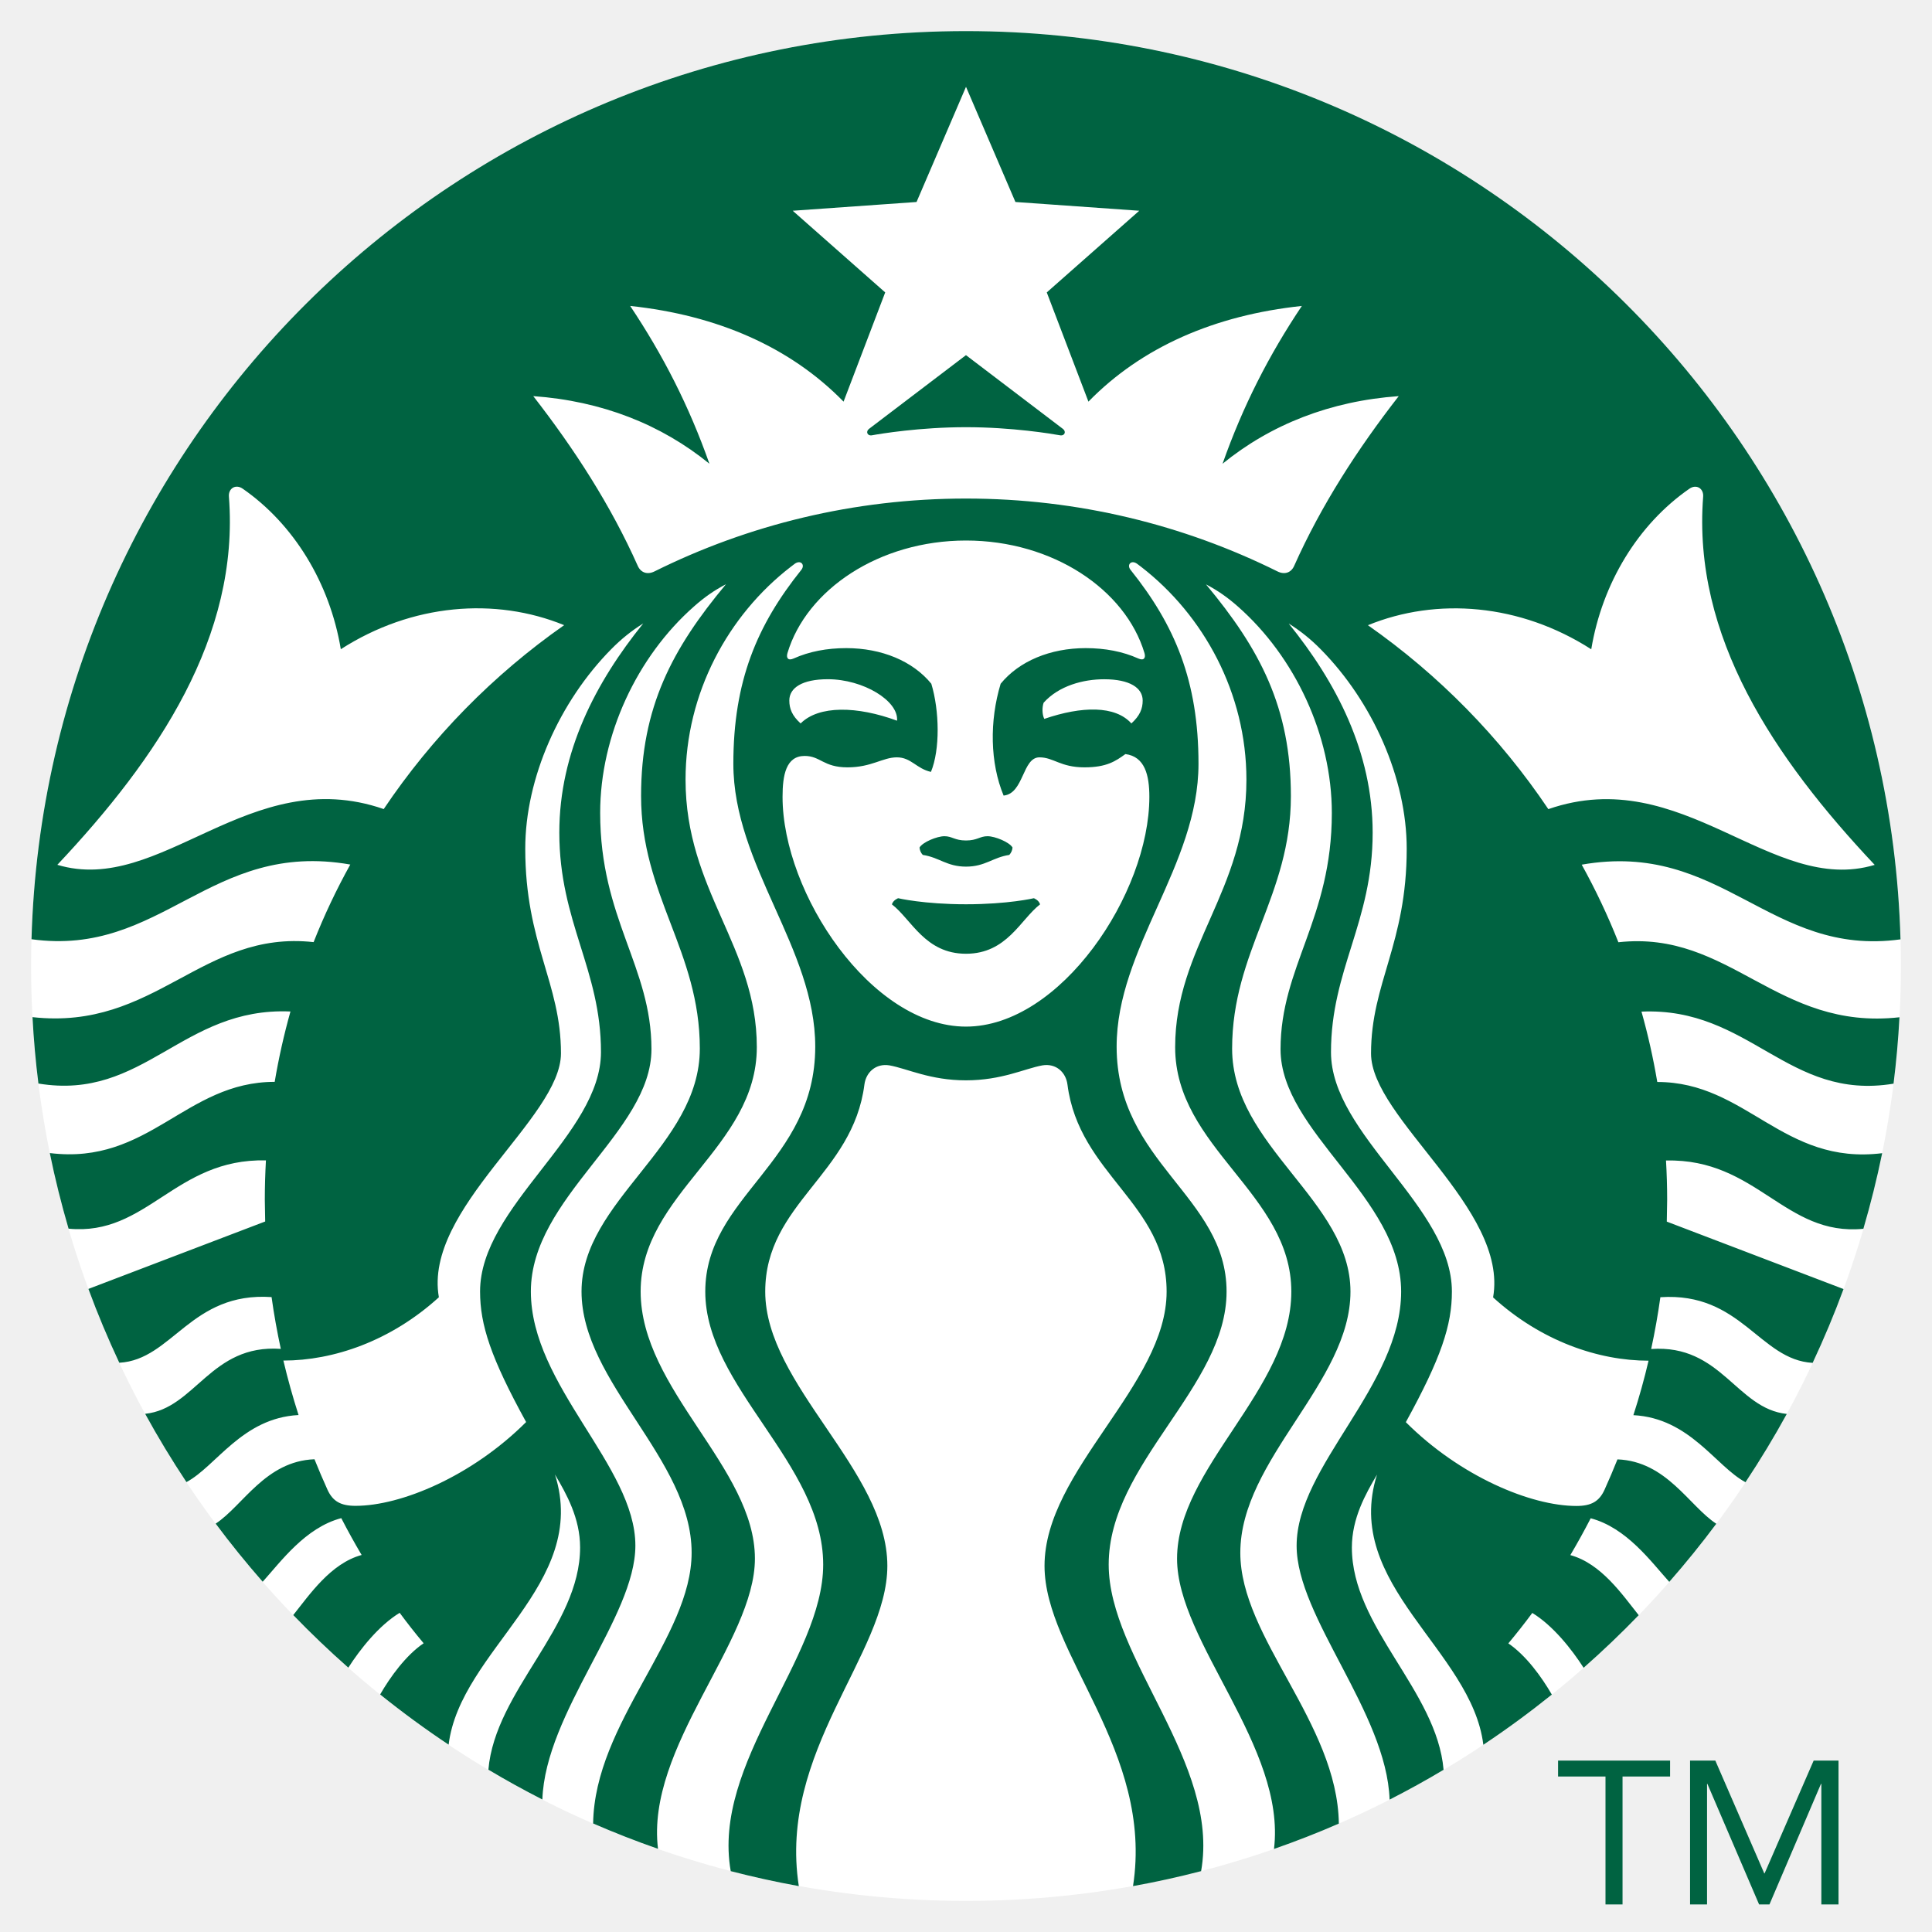
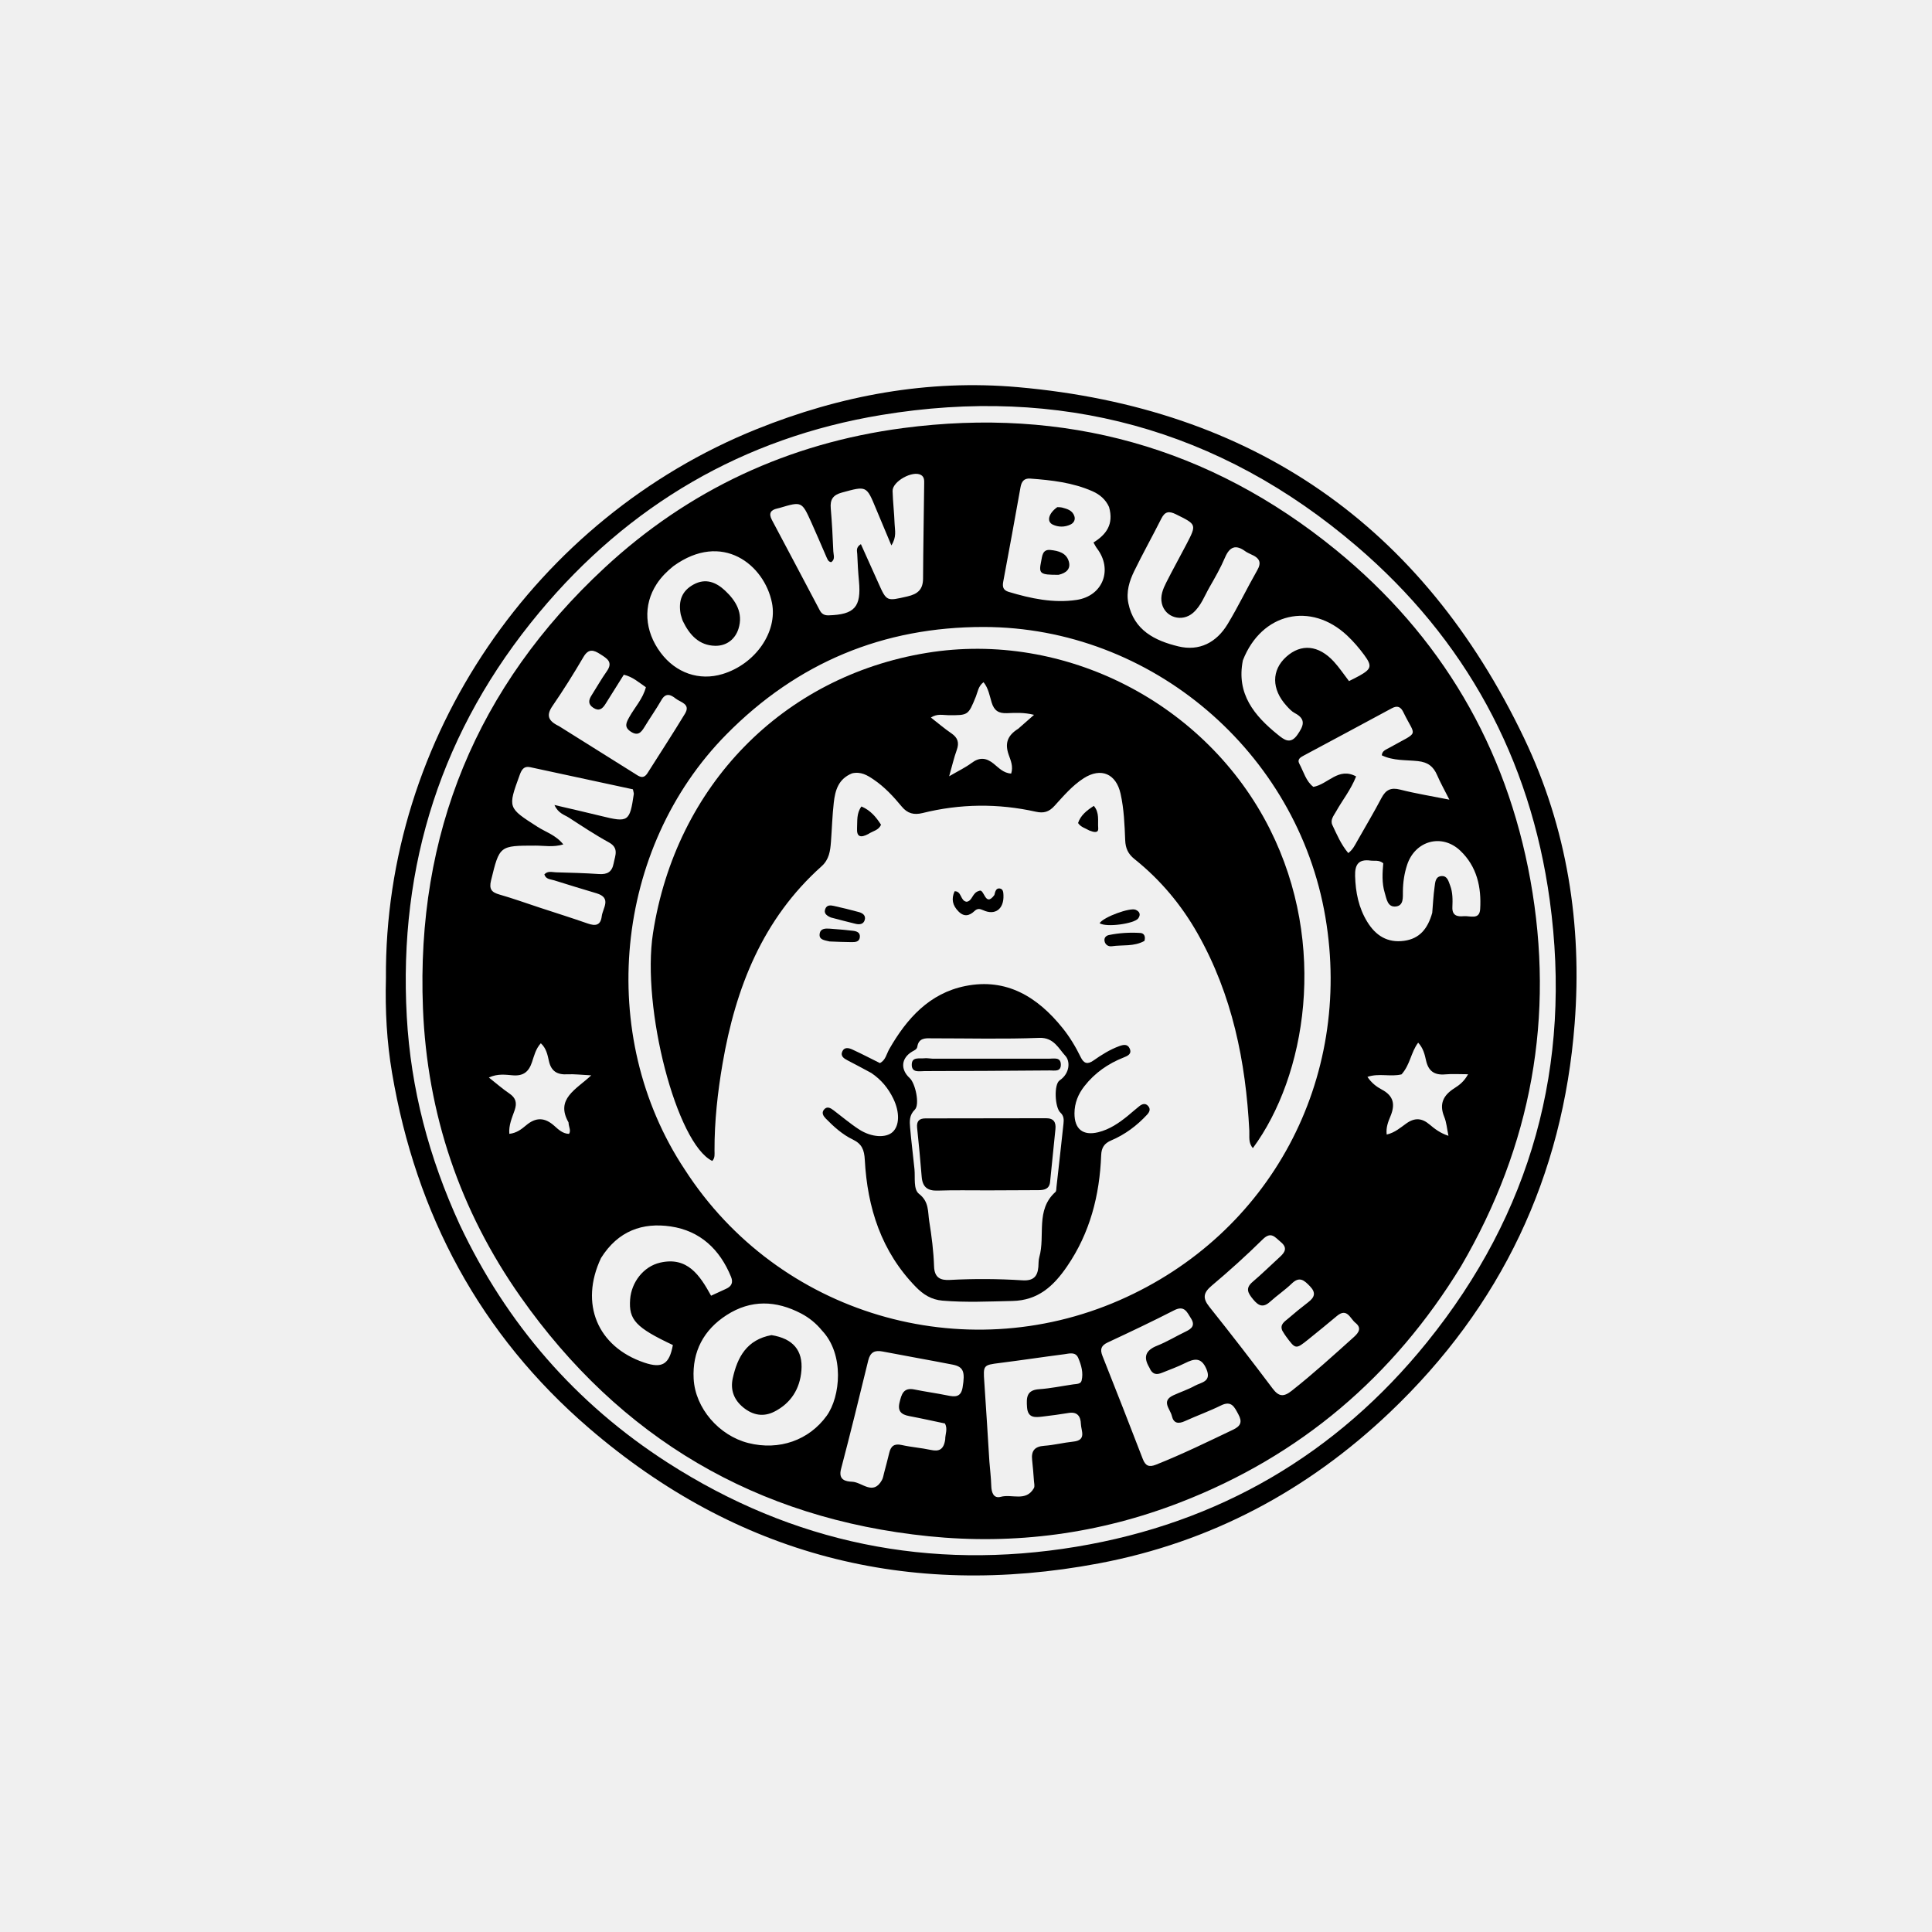
- <svg xmlns="http://www.w3.org/2000/svg" class="block" width="100%" height="100%" viewBox="0 0 62 62" focusable="false">
-   <circle fill="#fff" cx="31" cy="31" r="30.002" />
-   <path fill="#006341" d="M34.017 13.969c-.263-.047-1.531-.26-3.017-.26s-2.754.212-3.017.26c-.151.027-.209-.121-.094-.207.104-.077 3.11-2.365 3.11-2.365l3.109 2.365c.117.086.06.234-.091.207zm-5.194 14.856s-.159.057-.201.197c.63.484 1.064 1.585 2.378 1.585s1.748-1.101 2.377-1.585c-.041-.141-.2-.197-.2-.197s-.823.194-2.177.194-2.177-.194-2.177-.194zm2.177-1.853c-.365 0-.445-.138-.694-.137-.237.001-.697.19-.797.363.007.088.039.167.103.237.532.08.772.376 1.389.376s.856-.296 1.389-.376c.062-.07.096-.148.103-.237-.099-.173-.56-.361-.798-.363-.25-.002-.331.137-.695.137zm29.956 5.673c-.038.717-.102 1.428-.19 2.131-3.396.562-4.61-2.464-8.089-2.312.208.738.377 1.49.507 2.258 2.869-.002 4.025 2.68 7.217 2.285-.168.82-.37 1.629-.603 2.426-2.524.248-3.413-2.26-6.334-2.191.024.416.037.836.037 1.26l-.012.701 5.672 2.164c-.297.807-.629 1.596-.991 2.369-1.705-.094-2.293-2.281-4.887-2.107-.078.561-.177 1.115-.295 1.662 2.253-.158 2.738 1.916 4.352 2.084-.411.75-.854 1.48-1.325 2.191-.956-.512-1.785-2.057-3.598-2.152.186-.574.349-1.156.487-1.748-1.608 0-3.447-.627-4.989-2.031.5-2.846-3.917-5.744-3.917-7.828 0-2.264 1.145-3.517 1.145-6.569 0-2.265-1.1-4.722-2.759-6.401-.321-.326-.65-.59-1.028-.827 1.524 1.886 2.694 4.122 2.694 6.712 0 2.874-1.337 4.391-1.337 7.044 0 2.652 3.88 4.947 3.88 7.682 0 1.076-.344 2.127-1.478 4.191 1.742 1.74 4.011 2.689 5.475 2.689.475 0 .73-.145.9-.518.146-.322.285-.648.416-.977 1.577.061 2.299 1.494 3.172 2.066-.479.643-.982 1.264-1.509 1.865-.585-.648-1.371-1.738-2.522-2.041-.206.4-.424.795-.653 1.182.991.27 1.669 1.27 2.194 1.928-.566.586-1.155 1.148-1.768 1.688-.383-.596-.979-1.352-1.647-1.76-.247.334-.504.66-.769.977.568.385 1.069 1.078 1.396 1.643-.708.568-1.44 1.107-2.198 1.611-.374-3.047-4.533-5.135-3.412-8.67-.368.623-.807 1.402-.807 2.34 0 2.559 2.726 4.59 2.943 7.133-.565.338-1.143.656-1.732.957-.098-2.795-2.984-5.854-2.984-8.148 0-2.561 3.354-5.133 3.354-8.156 0-3.025-3.87-5.119-3.87-7.775 0-2.654 1.646-4.181 1.646-7.583 0-2.492-1.184-5.014-3.013-6.625-.324-.286-.643-.513-1.026-.712 1.725 2.069 2.725 3.946 2.725 6.794 0 3.199-1.886 4.975-1.886 8.107 0 3.133 3.798 4.875 3.798 7.795s-3.535 5.381-3.535 8.381c0 2.729 3.116 5.453 3.162 8.691-.681.297-1.375.568-2.081.814.396-3.271-3.111-6.645-3.111-9.314 0-2.918 3.667-5.426 3.667-8.572 0-3.148-3.728-4.611-3.728-7.842 0-3.229 2.287-5.017 2.287-8.585 0-2.781-1.373-5.282-3.379-6.832l-.127-.096c-.189-.14-.345.029-.211.195 1.42 1.773 2.179 3.566 2.179 6.221 0 3.264-2.627 5.916-2.627 9.078 0 3.732 3.528 4.799 3.528 7.861 0 3.061-3.783 5.51-3.783 8.76 0 3.014 3.58 6.359 2.966 9.838-.718.186-1.446.348-2.185.48.672-4.332-2.84-7.443-2.84-10.277 0-3.068 3.918-5.803 3.918-8.801 0-2.828-2.812-3.752-3.182-6.645-.051-.395-.368-.688-.805-.615-.571.104-1.303.48-2.453.48s-1.882-.377-2.454-.48c-.436-.072-.753.221-.804.615-.369 2.893-3.183 3.816-3.183 6.645 0 2.998 3.919 5.732 3.919 8.801 0 2.834-3.512 5.945-2.841 10.277-.738-.133-1.467-.295-2.185-.48-.614-3.479 2.967-6.824 2.967-9.838 0-3.25-3.784-5.699-3.784-8.76 0-3.062 3.529-4.129 3.529-7.861 0-3.162-2.628-5.813-2.628-9.078 0-2.654.759-4.447 2.18-6.221.133-.166-.022-.335-.212-.195l-.126.096c-2.004 1.546-3.376 4.047-3.376 6.828 0 3.568 2.287 5.356 2.287 8.585 0 3.23-3.728 4.693-3.728 7.842 0 3.146 3.667 5.654 3.667 8.572 0 2.67-3.507 6.043-3.11 9.314-.707-.246-1.401-.518-2.082-.814.047-3.238 3.161-5.963 3.161-8.691 0-3-3.533-5.461-3.533-8.381s3.796-4.662 3.796-7.795c0-3.132-1.885-4.908-1.885-8.107 0-2.848.999-4.725 2.724-6.794-.384.199-.702.426-1.025.712-1.829 1.611-3.012 4.133-3.012 6.625 0 3.402 1.646 4.929 1.646 7.583 0 2.656-3.87 4.75-3.87 7.775 0 3.023 3.354 5.596 3.354 8.156 0 2.295-2.888 5.354-2.985 8.148-.589-.301-1.167-.619-1.732-.957.218-2.543 2.943-4.574 2.943-7.133 0-.938-.438-1.717-.807-2.34 1.121 3.535-3.038 5.623-3.412 8.67-.758-.504-1.491-1.043-2.198-1.611.326-.564.827-1.258 1.396-1.643-.266-.316-.522-.643-.769-.977-.669.408-1.266 1.164-1.648 1.76-.611-.539-1.201-1.102-1.767-1.688.525-.658 1.203-1.658 2.194-1.928-.229-.387-.447-.781-.653-1.182-1.151.303-1.938 1.393-2.522 2.041-.527-.602-1.031-1.223-1.509-1.865.873-.572 1.595-2.006 3.171-2.066.132.328.271.654.417.977.17.373.426.518.9.518 1.464 0 3.732-.949 5.475-2.689-1.134-2.064-1.478-3.115-1.478-4.191 0-2.734 3.88-5.029 3.88-7.682 0-2.653-1.337-4.17-1.337-7.044 0-2.59 1.17-4.826 2.694-6.712-.378.237-.707.501-1.028.827-1.659 1.68-2.759 4.136-2.759 6.401 0 3.052 1.146 4.305 1.146 6.569 0 2.084-4.418 4.982-3.918 7.828-1.542 1.404-3.381 2.031-4.99 2.031.14.592.303 1.174.487 1.748-1.812.096-2.641 1.641-3.598 2.152-.472-.711-.914-1.441-1.325-2.191 1.613-.168 2.099-2.242 4.353-2.084-.118-.547-.218-1.102-.296-1.662-2.594-.174-3.182 2.014-4.887 2.107-.362-.773-.694-1.562-.991-2.369l5.673-2.164-.012-.701c0-.424.013-.844.036-1.26-2.921-.068-3.81 2.439-6.334 2.191-.232-.797-.435-1.605-.602-2.426 3.19.395 4.347-2.287 7.217-2.285.13-.768.299-1.52.506-2.258-3.479-.151-4.693 2.875-8.088 2.312-.089-.703-.152-1.414-.19-2.131 3.947.441 5.427-2.804 9.021-2.407.339-.859.733-1.69 1.177-2.49-4.506-.792-6.036 2.976-10.23 2.397.453-16.171 13.706-29.143 29.989-29.143s29.536 12.972 29.989 29.147c-4.195.579-5.725-3.188-10.23-2.397.443.8.837 1.631 1.177 2.49 3.592-.398 5.072 2.848 9.02 2.407zm-42.852-12.583c-2.209-.903-4.883-.695-7.167.772-.354-2.125-1.507-4.013-3.149-5.152-.227-.157-.463-.008-.442.255.347 4.49-2.278 8.389-5.506 11.816 3.327 1 6.159-3.284 10.474-1.789 1.548-2.305 3.514-4.308 5.79-5.902zm12.896-2.716c-2.785 0-5.118 1.575-5.729 3.61-.047.156.017.257.197.176.501-.225 1.071-.333 1.69-.333 1.136 0 2.137.417 2.729 1.143.262.864.284 2.115-.012 2.829-.468-.105-.636-.467-1.093-.467s-.811.321-1.586.321c-.774 0-.865-.366-1.374-.366-.599 0-.709.617-.709 1.313 0 3.103 2.852 7.373 5.886 7.373 3.033 0 5.885-4.27 5.885-7.373 0-.696-.143-1.292-.769-1.373-.312.225-.599.426-1.313.426-.775 0-.989-.321-1.445-.321-.551 0-.496 1.162-1.15 1.227-.436-1.048-.457-2.392-.095-3.589.593-.726 1.593-1.143 2.729-1.143.619 0 1.193.109 1.689.333.181.081.244-.021.197-.176-.61-2.035-2.942-3.61-5.727-3.61zm4.434 4.452c-.668 0-1.451.205-1.943.753-.051.149-.051.371.021.519 1.211-.415 2.279-.431 2.795.146.275-.25.363-.475.363-.736 0-.403-.41-.682-1.236-.682zm-9.741 1.418c.584-.585 1.815-.56 3.094-.088.056-.636-1.083-1.331-2.221-1.331-.827 0-1.236.279-1.236.683 0 .261.088.487.363.736zm19.194-10.504c-2.199.157-4.109.912-5.654 2.17.656-1.86 1.489-3.487 2.545-5.064-2.8.297-5.141 1.321-6.849 3.071l-1.337-3.505 2.968-2.621-3.974-.281-1.586-3.696-1.587 3.696-3.974.281 2.968 2.621-1.336 3.505c-1.709-1.75-4.05-2.774-6.848-3.071 1.054 1.578 1.887 3.205 2.543 5.064-1.544-1.259-3.454-2.014-5.653-2.17 1.319 1.696 2.488 3.504 3.354 5.448.098.219.308.291.535.178 3.012-1.497 6.406-2.339 9.997-2.339s6.984.843 9.998 2.339c.227.113.437.041.534-.178.867-1.944 2.036-3.752 3.356-5.448zm4.801 13.254c4.313-1.495 7.146 2.788 10.473 1.789-3.228-3.427-5.852-7.326-5.505-11.816.021-.263-.216-.413-.442-.255-1.643 1.139-2.796 3.027-3.149 5.152-2.285-1.467-4.958-1.676-7.167-.772 2.273 1.592 4.24 3.595 5.79 5.902z" />
-   <g fill="#006341">
-     <path d="M53.595 57.01h-1.526v4.105h-.547v-4.105h-1.522v-.51h3.595v.51zM54.236 56.5h.811l1.57 3.618h.011l1.574-3.618h.798v4.615h-.551v-3.869h-.012l-1.653 3.869h-.333l-1.659-3.869h-.011v3.869h-.545v-4.615z" />
-   </g>
+ <svg xmlns="http://www.w3.org/2000/svg" version="1.1" id="Layer_1" x="0px" y="0px" width="100%" viewBox="0 0 784 784" enable-background="new 0 0 784 784" xml:space="preserve">
+   <path fill="#000000" opacity="1" stroke="none" d=" M156.61,397   C155.919,299.19 217.578,210.168 306.991,174.169   C341.122,160.427 376.632,153.884 413.099,157.11   C508.306,165.533 577.175,213.143 618.477,299.548   C635.955,336.111 642.081,375.208 638.988,415.368   C634.215,477.35 609.207,530.119 563.993,573.122   C530.517,604.961 491.197,625.883 445.894,634.418   C368.45,649.007 298.975,631.077 239.096,579.604   C194.838,541.559 168.814,492.789 159.085,435.329   C156.969,422.834 156.263,410.186 156.61,397  M186.549,496.954   C205.524,537.141 233.591,569.547 270.921,593.536   C321.707,626.173 377.271,637.536 436.768,627.659   C494.526,618.071 542.292,590.186 579.022,544.745   C621.375,492.348 638.065,432.16 628.877,365.285   C620.951,307.592 594.609,259.36 550.489,221.615   C494.781,173.956 429.903,156.48 357.715,168.391   C301.62,177.646 255.076,204.977 218.783,248.588   C179.37,295.949 161.618,350.883 165.071,412.552   C166.711,441.846 174.032,469.664 186.549,496.954  z" />
+   <path fill="#000000" opacity="1" stroke="none" d=" M592.9,513.807   C565.446,558.696 527.624,590.829 478.879,609.688   C446.045,622.391 411.89,626.967 376.834,623.401   C306.891,616.284 251.618,583.6 211.271,526.287   C186.639,491.298 173.332,452.023 171.632,409.114   C168.827,338.318 193.478,278.55 245.293,230.442   C279.448,198.731 320.155,179.817 366.431,173.714   C431.943,165.074 490.883,181.385 542.055,223.112   C584.689,257.877 611.266,302.933 621.032,357.146   C631.007,412.518 621.525,464.795 592.9,513.807  M277.898,474.637   C315.857,533.52 390.845,555.403 454.306,527.621   C515.618,500.779 548.989,437.944 537.846,372.197   C526.473,305.101 467.197,254.501 399.204,254.426   C358.453,254.382 323.545,268.86 294.742,298.052   C249.285,344.123 241.71,420.098 277.898,474.637  M219.045,368.326   C225.53,370.456 232.043,372.502 238.486,374.752   C241.581,375.832 243.727,375.592 244.177,371.86   C244.58,368.511 248.337,364.38 242.082,362.497   C236.345,360.77 230.602,359.059 224.894,357.24   C223.447,356.778 221.532,356.879 220.892,354.84   C222.274,353.284 224.03,353.943 225.576,353.983   C231.4,354.132 237.228,354.293 243.039,354.685   C246.417,354.912 248.347,353.88 249.016,350.344   C249.627,347.119 251.282,344.134 247.043,341.815   C241.5,338.783 236.217,335.265 230.908,331.824   C229.058,330.625 226.57,330.125 224.992,326.668   C231.895,328.289 237.931,329.641 243.933,331.129   C254.932,333.854 255.551,333.474 257.185,322.272   C257.25,321.824 257.026,321.335 256.831,320.303   C243.009,317.319 229.056,314.288 215.092,311.31   C212.575,310.774 211.656,312.382 210.883,314.501   C206.004,327.88 206.031,327.771 218.1,335.507   C221.469,337.667 225.573,338.87 228.59,342.661   C224.504,343.889 220.874,343.147 217.328,343.15   C202.61,343.161 202.728,343.141 199.255,357.315   C198.4,360.804 199.483,362.084 202.626,362.986   C207.902,364.499 213.081,366.348 219.045,368.326  M335.031,225.256   C333.104,220.834 331.226,216.389 329.239,211.994   C325.371,203.436 325.346,203.448 316.394,206.104   C316.075,206.199 315.749,206.27 315.424,206.342   C312.669,206.953 311.838,208.363 313.248,211.011   C319.743,223.2 326.186,235.416 332.638,247.628   C333.411,249.091 334.474,249.76 336.234,249.707   C346.82,249.392 349.551,246.311 348.558,235.767   C348.216,232.128 348.016,228.472 347.867,224.818   C347.818,223.61 347.195,222.156 349.35,220.809   C351.742,226.128 354.095,231.324 356.417,236.532   C359.83,244.183 359.767,243.951 368.193,242.035   C372.441,241.07 374.551,239.208 374.574,234.752   C374.641,221.935 374.889,209.12 375.031,196.304   C375.046,195.003 375.139,193.574 373.749,192.753   C370.397,190.773 362.094,195.354 362.208,199.249   C362.338,203.734 362.879,208.207 363.034,212.693   C363.12,215.178 363.946,217.84 361.718,221.326   C359.385,215.763 357.409,211.116 355.484,206.448   C351.594,197.012 351.646,197.155 341.638,199.881   C338.011,200.87 336.807,202.717 337.116,206.292   C337.617,212.09 337.917,217.908 338.156,223.724   C338.216,225.203 339.043,227.032 337.253,228.133   C335.924,227.867 335.741,226.796 335.031,225.256  M333.57,539.938   C331.224,537.055 328.373,534.728 325.117,533.022   C314.922,527.68 304.702,527.299 294.804,533.692   C285.519,539.691 280.906,548.467 281.475,559.441   C282.101,571.504 291.836,582.574 303.627,585.565   C316.238,588.765 328.326,584.394 335.46,574.529   C341.06,566.786 342.725,549.597 333.57,539.938  M520.352,539.97   C519.27,537.438 521.276,536.324 522.724,535.074   C525.369,532.791 528.078,530.577 530.851,528.451   C533.422,526.479 534.156,524.632 531.571,521.956   C529.255,519.559 527.37,517.791 524.205,520.849   C521.463,523.5 518.25,525.658 515.418,528.224   C512.565,530.81 510.679,529.921 508.481,527.236   C506.42,524.717 505.243,522.775 508.321,520.167   C512.127,516.943 515.675,513.416 519.369,510.058   C521.51,508.11 522.542,506.305 519.697,503.976   C517.397,502.094 515.842,499.547 512.419,502.918   C505.785,509.45 498.857,515.711 491.73,521.703   C488.282,524.601 487.936,526.779 490.764,530.319   C499.487,541.242 508.038,552.307 516.441,563.478   C518.961,566.829 520.946,566.914 524.146,564.391   C532.914,557.477 541.153,549.975 549.446,542.522   C551.495,540.681 552.581,538.821 550.023,536.798   C547.887,535.109 546.67,530.551 542.53,534.008   C538.7,537.208 534.842,540.376 530.948,543.5   C525.787,547.64 525.766,547.617 521.825,542.261   C521.431,541.726 521.071,541.165 520.352,539.97  M466.354,554.86   C463.82,550.603 464.934,547.918 469.582,546.073   C473.586,544.484 477.307,542.191 481.208,540.323   C483.654,539.152 485.079,537.805 483.298,534.994   C481.69,532.456 480.634,529.579 476.487,531.701   C467.604,536.246 458.585,540.531 449.539,544.747   C446.815,546.016 446.309,547.539 447.378,550.233   C452.903,564.147 458.367,578.085 463.741,592.058   C464.823,594.871 466.291,595.475 469.066,594.374   C479.749,590.137 490.052,585.088 500.414,580.15   C503.543,578.658 504.171,576.95 502.52,573.92   C500.928,570.999 499.775,568.204 495.476,570.325   C490.711,572.675 485.679,574.479 480.835,576.68   C478.162,577.895 476.237,577.633 475.527,574.56   C474.875,571.74 471.048,568.54 476.192,566.185   C479.066,564.869 482.103,563.869 484.857,562.347   C487.414,560.933 491.794,560.755 489.55,555.523   C487.439,550.599 484.555,551.322 480.833,553.182   C477.865,554.665 474.715,555.788 471.631,557.034   C469.609,557.852 467.709,558.106 466.354,554.86  M450.048,205.742   C448.682,202.689 446.282,200.651 443.321,199.346   C435.277,195.799 426.68,194.839 418.031,194.205   C415.54,194.022 414.529,195.429 414.117,197.739   C411.837,210.506 409.517,223.266 407.114,236.01   C406.706,238.175 407.092,239.514 409.333,240.187   C418.327,242.89 427.494,244.842 436.865,243.447   C447.602,241.848 451.671,231.05 445.13,222.51   C444.65,221.883 444.315,221.145 443.729,220.148   C448.904,216.921 452.053,212.769 450.048,205.742  M273.27,229.728   C270.667,231.824 268.32,234.161 266.484,236.975   C260.888,245.548 261.494,256.04 268.094,264.87   C274.255,273.111 283.756,276.389 293.195,273.529   C306.584,269.472 315.601,256.397 313.261,244.633   C310.195,229.228 293.133,215.364 273.27,229.728  M401.488,593.053   C401.756,596.365 402.151,599.674 402.254,602.992   C402.337,605.696 403.218,608.205 406.127,607.403   C410.6,606.17 416.335,609.507 419.537,603.905   C419.966,603.154 419.65,601.938 419.575,600.945   C419.363,598.126 419.159,595.304 418.837,592.496   C418.411,588.781 419.828,586.98 423.722,586.702   C427.686,586.419 431.594,585.414 435.555,585.001   C441.029,584.431 438.714,580.607 438.625,577.846   C438.527,574.784 437.222,572.771 433.601,573.379   C430.159,573.958 426.693,574.411 423.227,574.823   C420.152,575.189 417.074,575.609 416.763,570.996   C416.507,567.193 416.524,564.084 421.646,563.737   C426.277,563.424 430.862,562.454 435.469,561.784   C436.779,561.593 438.551,561.703 438.907,560.263   C439.686,557.105 438.789,553.978 437.563,551.081   C436.432,548.406 433.889,549.284 431.846,549.547   C423.109,550.671 414.398,552 405.657,553.096   C399.039,553.926 398.95,554.001 399.423,560.759   C400.154,571.208 400.77,581.666 401.488,593.053  M383.564,584.129   C383.523,582.034 384.677,579.919 383.462,577.645   C378.638,576.637 373.788,575.55 368.907,574.628   C365.736,574.028 364.184,572.638 365.028,569.142   C365.825,565.845 366.568,562.928 371.059,563.848   C375.457,564.749 379.919,565.337 384.317,566.238   C387.374,566.864 389.921,567.183 390.618,563.039   C391.692,556.655 390.994,554.626 386.556,553.758   C377.091,551.908 367.588,550.257 358.12,548.427   C354.926,547.81 353.136,548.751 352.329,552.061   C348.746,566.768 345.142,581.473 341.291,596.111   C340.106,600.613 343.201,601.176 345.828,601.286   C349.83,601.453 354.307,607.062 357.884,600.612   C358.356,599.761 358.496,598.718 358.749,597.753   C359.468,595.018 360.207,592.288 360.86,589.537   C361.515,586.773 362.936,585.715 365.914,586.384   C369.801,587.257 373.821,587.534 377.717,588.375   C380.923,589.068 382.943,588.405 383.564,584.129  M243.893,510.502   C235.155,528.981 242.383,546.486 261.413,552.936   C268.725,555.413 271.618,553.642 273.047,545.811   C258.009,538.718 255.075,535.576 255.708,527.244   C256.232,520.351 261.094,513.942 267.866,512.377   C278.927,509.821 283.983,517.48 288.553,525.797   C290.768,524.775 292.705,523.86 294.66,522.985   C296.867,521.998 297.588,520.438 296.66,518.154   C292.129,507.009 284.156,499.478 272.228,497.696   C260.781,495.986 250.818,499.449 243.893,510.502  M563.979,303.332   C576.282,296.432 574.492,299.377 569.496,289.037   C568.421,286.811 567.074,286.175 564.752,287.434   C552.91,293.851 541.025,300.188 529.154,306.553   C527.791,307.283 526.272,308.069 527.278,309.942   C529.039,313.223 529.971,317.07 532.965,319.309   C538.928,318.275 543.085,311.174 550.309,315.073   C548.137,320.555 544.739,324.699 542.17,329.306   C541.218,331.015 539.687,332.714 540.69,334.837   C542.511,338.693 544.181,342.664 547.127,346.176   C549.019,344.726 549.842,342.918 550.806,341.216   C554.083,335.428 557.501,329.714 560.593,323.829   C562.349,320.487 564.436,319.456 568.22,320.429   C574.406,322.018 580.743,323.022 588.152,324.499   C586.109,320.447 584.489,317.579 583.192,314.572   C581.673,311.051 579.483,309.301 575.377,308.858   C570.545,308.337 565.433,308.786 560.728,306.504   C560.876,304.685 562.247,304.299 563.979,303.332  M507.57,224.91   C506.834,224.519 506.037,224.214 505.373,223.726   C501.43,220.822 498.975,221.845 497.086,226.281   C495.33,230.404 493.085,234.335 490.845,238.23   C488.783,241.816 487.389,245.854 484.146,248.688   C479.683,252.588 472.855,250.604 471.493,244.964   C470.741,241.851 471.934,239.014 473.281,236.344   C475.906,231.142 478.759,226.055 481.444,220.882   C485.666,212.751 485.584,212.851 477.2,208.697   C474.339,207.279 472.713,207.557 471.249,210.474   C467.665,217.617 463.746,224.593 460.249,231.776   C458.282,235.818 456.935,240.174 457.885,244.8   C460.146,255.8 468.663,259.998 478.168,262.3   C486.734,264.375 493.656,260.691 498.135,253.311   C502.449,246.203 506.04,238.661 510.17,231.436   C511.929,228.358 511.359,226.511 507.57,224.91  M226.819,294.654   C236.983,301.024 247.144,307.397 257.311,313.762   C259.132,314.902 260.967,316.552 262.768,313.706   C267.844,305.681 273.042,297.731 277.962,289.611   C280.374,285.631 276.111,285.009 274.17,283.459   C272.27,281.943 270.202,280.945 268.428,284.035   C266.273,287.787 263.763,291.333 261.516,295.034   C260.148,297.287 258.817,298.752 255.984,296.905   C253.17,295.072 254.097,293.281 255.353,291.022   C257.577,287.023 260.879,283.583 262.099,278.872   C259.205,276.916 256.776,274.649 253.141,273.798   C250.598,277.855 248.138,281.79 245.666,285.718   C244.474,287.612 243.106,288.757 240.772,287.228   C238.486,285.73 238.864,284.04 240.081,282.124   C242.137,278.891 244.02,275.538 246.229,272.415   C248.896,268.644 246.331,267.228 243.644,265.496   C240.88,263.716 238.832,263.078 236.755,266.625   C232.801,273.377 228.639,280.024 224.208,286.47   C221.637,290.209 222.317,292.496 226.819,294.654  M581.199,370.419   C581.494,366.949 581.655,363.46 582.136,360.015   C582.396,358.154 582.403,355.593 585.097,355.504   C587.328,355.43 587.793,357.584 588.45,359.293   C589.558,362.173 589.484,365.182 589.371,368.166   C589.242,371.575 591.412,372.039 593.937,371.789   C596.44,371.542 600.364,373.426 600.644,368.944   C601.202,360.01 599.31,351.573 592.558,345.186   C585.091,338.122 574.259,341.129 571.014,350.931   C569.863,354.407 569.332,358.022 569.29,361.714   C569.262,364.153 569.648,367.457 566.483,367.844   C563.033,368.265 562.665,364.722 561.92,362.287   C560.702,358.305 560.983,354.148 561.326,350.308   C559.516,348.847 557.779,349.443 556.174,349.222   C551.281,348.548 549.761,350.86 549.896,355.491   C550.088,362.111 551.322,368.344 554.812,374.049   C558.243,379.659 563.002,382.699 569.761,381.783   C575.99,380.939 579.352,376.977 581.199,370.419  M504.356,267.97   C501.627,281.553 508.988,290.436 518.589,298.168   C521.013,300.121 523.625,302.281 526.497,298.152   C528.935,294.646 530.183,291.861 525.424,289.374   C524.138,288.702 523.072,287.514 522.069,286.413   C515.935,279.679 515.92,271.957 521.972,266.514   C527.996,261.097 535.083,261.743 541.276,268.482   C543.482,270.884 545.304,273.639 547.418,276.385   C549.012,275.571 550.356,274.943 551.644,274.217   C556.517,271.47 556.891,270.274 553.587,265.782   C551.524,262.978 549.215,260.29 546.68,257.908   C531.979,244.099 511.926,248.567 504.356,267.97  M568.752,435.969   C564.303,437.084 559.588,435.392 554.905,436.993   C556.542,439.45 558.596,441.009 560.725,442.138   C565.552,444.699 566.228,448.181 564.261,452.925   C563.351,455.12 562.363,457.463 562.72,460.399   C566.073,459.623 568.351,457.542 570.713,455.872   C574.16,453.434 577.029,453.712 580.133,456.338   C582.237,458.119 584.466,459.835 587.78,460.907   C587.162,457.996 586.993,455.461 586.077,453.234   C583.895,447.929 585.715,444.405 590.261,441.548   C592.24,440.303 594.179,438.794 595.74,435.928   C592.156,435.928 589.315,435.72 586.517,435.975   C582.126,436.376 579.641,434.701 578.679,430.303   C578.143,427.854 577.508,425.26 575.485,423.115   C572.497,427.088 572.309,431.948 568.752,435.969  M230.702,455.46   C225.298,445.926 233.737,442.158 239.928,436.375   C235.757,436.17 232.993,435.805 230.257,435.954   C226.155,436.177 223.674,434.766 222.74,430.53   C222.19,428.035 221.663,425.343 219.46,423.354   C217.387,425.622 216.745,428.436 215.867,431.056   C214.576,434.906 212.393,436.704 208.127,436.364   C205.176,436.128 202.014,435.596 198.378,437.254   C201.473,439.692 203.952,441.882 206.671,443.718   C209.326,445.51 209.868,447.537 208.84,450.526   C207.799,453.553 206.382,456.587 206.681,460.109   C209.625,459.803 211.642,458.212 213.487,456.656   C217.487,453.282 221.08,453.399 224.95,456.875   C226.606,458.362 228.374,460.062 230.91,460.124   C231.811,458.73 230.797,457.485 230.702,455.46  z" />
+   <path fill="#000000" opacity="1" stroke="none" d=" M345.772,313.821   C340.157,316.097 338.906,320.793 338.347,325.681   C337.743,330.965 337.598,336.3 337.198,341.608   C336.922,345.278 336.477,348.773 333.396,351.528   C309.477,372.914 298.497,400.844 293.217,431.598   C291.215,443.261 289.909,454.998 289.946,466.858   C289.95,468.304 290.206,469.883 289.034,471.109   C274.574,464.116 260.273,409.102 264.982,378.683   C274.236,318.915 317.538,274.554 375.997,264.951   C432.095,255.737 489.665,285.396 515.322,336.477   C538.995,383.607 529.916,436.729 508.415,465.898   C506.489,463.754 507.086,461.177 506.966,458.828   C505.531,430.738 500.036,403.713 486.039,378.922   C479.414,367.186 470.883,357.012 460.362,348.597   C457.753,346.51 456.73,344.202 456.601,340.952   C456.349,334.64 456.109,328.293 454.728,322.094   C452.913,313.951 446.768,311.341 439.792,315.793   C435.111,318.78 431.546,323.046 427.844,327.091   C425.682,329.455 423.538,330.108 420.358,329.398   C405.005,325.971 389.627,326.138 374.35,329.935   C370.859,330.802 368.231,330.096 365.939,327.321   C362.54,323.205 358.905,319.286 354.442,316.28   C351.954,314.604 349.374,313 345.772,313.821  M413.202,295.715   C415.17,293.985 417.137,292.256 419.614,290.079   C415.508,289.059 412.031,289.264 408.617,289.403   C405.289,289.539 403.43,288.409 402.414,285.082   C401.577,282.342 401.118,279.301 399.119,276.833   C396.946,278.467 396.788,280.76 396.001,282.688   C392.89,290.309 392.926,290.278 384.815,290.223   C382.666,290.208 380.345,289.508 377.75,291.172   C380.799,293.545 383.312,295.717 386.043,297.565   C388.672,299.344 389.331,301.378 388.243,304.366   C387.131,307.424 386.411,310.624 385.164,315.011   C388.969,312.786 391.804,311.449 394.264,309.609   C397.476,307.208 400.165,307.433 403.212,309.898   C405.282,311.573 407.257,313.774 410.341,313.901   C411.243,310.98 410.119,308.538 409.338,306.322   C407.767,301.86 408.595,298.584 413.202,295.715  z" />
+   <path fill="#000000" opacity="1" stroke="none" d=" M353.577,435.414   C350.191,433.583 347.115,431.935 344.015,430.334   C342.438,429.519 340.887,428.55 341.864,426.545   C342.709,424.81 344.497,425.251 345.842,425.87   C349.598,427.601 353.272,429.512 357.058,431.392   C359.377,430.243 359.723,427.719 360.837,425.769   C367.942,413.327 377.162,403.042 391.761,400.119   C408.495,396.77 421.075,404.595 431.214,417.208   C434.141,420.85 436.541,424.866 438.589,429.067   C439.832,431.616 441.367,432.005 443.711,430.358   C446.981,428.062 450.365,425.922 454.153,424.533   C455.812,423.925 457.577,423.515 458.447,425.54   C459.389,427.736 457.529,428.509 456.004,429.111   C449.669,431.609 444.286,435.358 440.061,440.741   C437.509,443.993 436.043,447.6 436.02,451.775   C435.985,458.151 439.436,460.979 445.652,459.458   C450.285,458.325 454.132,455.675 457.769,452.705   C459.316,451.441 460.794,450.09 462.368,448.861   C463.491,447.985 464.784,447.511 465.918,448.815   C467.028,450.091 466.443,451.291 465.459,452.353   C461.331,456.808 456.529,460.391 450.951,462.764   C448.108,463.974 446.97,465.708 446.851,468.796   C446.229,485.065 442.329,500.337 432.958,513.974   C427.543,521.853 421.286,527.707 410.852,527.928   C401.368,528.129 391.919,528.602 382.435,527.794   C377.949,527.412 374.647,525.309 371.653,522.239   C357.64,507.877 351.969,490.111 350.928,470.612   C350.716,466.642 349.764,464.189 346.066,462.416   C341.86,460.4 338.35,457.223 335.074,453.879   C334.104,452.889 333.305,451.604 334.333,450.325   C335.589,448.763 336.998,449.592 338.262,450.549   C341.711,453.159 345.017,455.99 348.639,458.333   C353.671,461.589 359.528,461.852 362.218,459.377   C365.028,456.791 365.186,451.347 362.491,445.801   C360.493,441.69 357.701,438.206 353.577,435.414  M377.902,421.346   C375.283,421.245 372.79,421.326 372.249,424.731   C372.069,425.864 371.065,426.197 370.195,426.706   C365.701,429.337 365.274,433.921 369.146,437.473   C371.494,439.627 373.302,448.265 371.255,450.271   C368.934,452.545 369.098,455.02 369.318,457.604   C369.796,463.229 370.54,468.832 371.093,474.451   C371.434,477.921 370.569,482.637 372.951,484.477   C377.077,487.663 376.461,491.736 377.082,495.581   C378.061,501.635 378.837,507.767 379.039,513.888   C379.194,518.574 381.692,519.598 385.452,519.395   C395.267,518.864 405.087,518.93 414.878,519.551   C419.219,519.825 421.041,518.104 421.365,514.093   C421.471,512.768 421.391,511.386 421.749,510.131   C424.241,501.404 420.115,491.03 428.3,483.693   C428.693,483.341 428.631,482.437 428.705,481.781   C429.669,473.192 430.638,464.604 431.556,456.01   C431.732,454.372 431.777,452.833 430.284,451.462   C428.067,449.426 427.577,440.055 430.009,438.405   C434.228,435.543 434.317,430.604 432.327,428.472   C429.63,425.582 427.663,420.935 421.747,421.164   C407.457,421.716 393.13,421.345 377.902,421.346  z" />
+   <path fill="#000000" opacity="1" stroke="none" d=" M403.51,363.202   C403.877,361.718 404.185,360.365 405.655,360.541   C407.074,360.711 407.151,362.074 407.2,363.271   C407.43,368.857 403.843,371.598 398.987,369.364   C397.567,368.71 396.602,368.605 395.462,369.685   C393.388,371.65 391.257,372.177 388.974,369.883   C386.532,367.429 385.958,364.805 387.374,361.672   C390.312,361.575 389.633,365.653 392.288,365.931   C394.705,365.536 394.447,362.27 397.311,361.516   C399.492,360.334 399.65,368.43 403.51,363.202  z" />
+   <path fill="#000000" opacity="1" stroke="none" d=" M352.351,338.441   C349.209,340.112 347.584,339.61 347.79,336.072   C347.961,333.153 347.494,330.106 349.561,327.269   C353.222,328.793 355.54,331.58 357.523,334.689   C356.473,337.003 354.239,337.174 352.351,338.441  z" />
+   <path fill="#000000" opacity="1" stroke="none" d=" M337.161,372.313   C335.305,371.518 334.183,370.535 334.933,368.736   C335.591,367.159 337.094,367.33 338.391,367.62   C341.795,368.381 345.191,369.198 348.553,370.125   C350.077,370.545 351.448,371.512 350.897,373.347   C350.362,375.127 348.749,375.258 347.18,374.88   C343.948,374.1 340.735,373.247 337.161,372.313  z" />
+   <path fill="#000000" opacity="1" stroke="none" d=" M464.414,381.82   C460.075,384.212 455.531,383.349 451.204,383.981   C449.897,384.172 448.554,383.502 448.23,381.946   C447.941,380.555 448.825,379.674 450.024,379.43   C454.219,378.579 458.487,378.321 462.747,378.592   C464.209,378.686 464.958,379.897 464.414,381.82  z" />
+   <path fill="#000000" opacity="1" stroke="none" d=" M336.614,382.039   C334.474,381.502 332.197,381.382 332.637,378.817   C332.997,376.715 335.011,376.747 336.653,376.845   C339.785,377.034 342.91,377.367 346.032,377.697   C347.602,377.863 349.142,378.36 348.919,380.33   C348.693,382.316 346.961,382.315 345.472,382.307   C342.662,382.292 339.851,382.17 336.614,382.039  z" />
+   <path fill="#000000" opacity="1" stroke="none" d=" M446.205,374.63   C447.959,372.012 458.567,368.25 460.774,369.158   C462.457,369.851 463.022,371.096 461.889,372.683   C460.367,374.815 448.941,376.455 446.205,374.63  z" />
+   <path fill="#000000" opacity="1" stroke="none" d=" M442.068,337.022   C440.356,336.032 438.645,335.703 437.473,333.986   C438.506,330.857 440.957,328.909 443.871,327.021   C446.256,329.803 445.412,333.09 445.648,335.999   C445.831,338.25 443.85,337.711 442.068,337.022  z" />
+   <path fill="#000000" opacity="1" stroke="none" d=" M313.066,541.784   C321.76,543.185 325.885,547.931 325.211,556.176   C324.607,563.555 320.988,569.387 314.25,572.827   C309.826,575.085 305.583,574.322 301.711,571.217   C297.832,568.107 296.304,564.019 297.348,559.296   C299.235,550.758 303.004,543.649 313.066,541.784  z" />
+   <path fill="#000000" opacity="1" stroke="none" d=" M429.57,233.259   C422.005,233.275 421.453,232.832 422.492,227.822   C422.949,225.618 422.977,222.821 426.32,223.184   C429.478,223.527 432.746,224.323 433.733,227.892   C434.539,230.805 432.785,232.514 429.57,233.259  z" />
+   <path fill="#000000" opacity="1" stroke="none" d=" M429.048,205.797   C429.965,205.836 430.477,205.827 430.954,205.952   C433.073,206.51 435.243,207.109 435.994,209.508   C436.45,210.967 435.711,212.226 434.428,212.841   C432.059,213.976 429.462,213.969 427.168,212.863   C424.679,211.662 425.436,208.337 429.048,205.797  z" />
+   <path fill="#000000" opacity="1" stroke="none" d=" M276.23,249.331   C275.178,243.793 276.735,239.767 281.441,237.193   C286.33,234.52 290.568,236.256 294.173,239.609   C298.624,243.748 301.68,248.787 299.678,255.135   C298.313,259.46 294.781,262.138 290.255,262.064   C283.696,261.956 279.808,257.641 277.128,252.087   C276.771,251.346 276.602,250.513 276.23,249.331  z" />
+   <path fill="#000000" opacity="1" stroke="none" d=" M401,483.049   C393.835,483.061 387.164,482.916 380.506,483.143   C376.348,483.284 374.339,481.653 374.016,477.509   C373.5,470.871 372.839,464.245 372.16,457.622   C371.896,455.049 372.966,453.847 375.49,453.844   C391.82,453.824 408.149,453.825 424.478,453.774   C427.604,453.765 428.578,455.393 428.289,458.222   C427.56,465.34 426.825,472.457 426.127,479.578   C425.842,482.483 423.817,482.943 421.494,482.96   C414.83,483.009 408.165,483.022 401,483.049  z" />
+   <path fill="#000000" opacity="1" stroke="none" d=" M378.541,429.617   C394.626,429.612 410.265,429.585 425.904,429.604   C427.783,429.606 430.4,428.909 430.485,431.938   C430.572,435.059 427.876,434.369 426.04,434.384   C409.092,434.522 392.143,434.619 375.194,434.649   C373.053,434.653 369.855,435.466 369.99,431.875   C370.107,428.749 373.133,429.689 375.111,429.446   C376.085,429.327 377.099,429.544 378.541,429.617  z" />
</svg>
